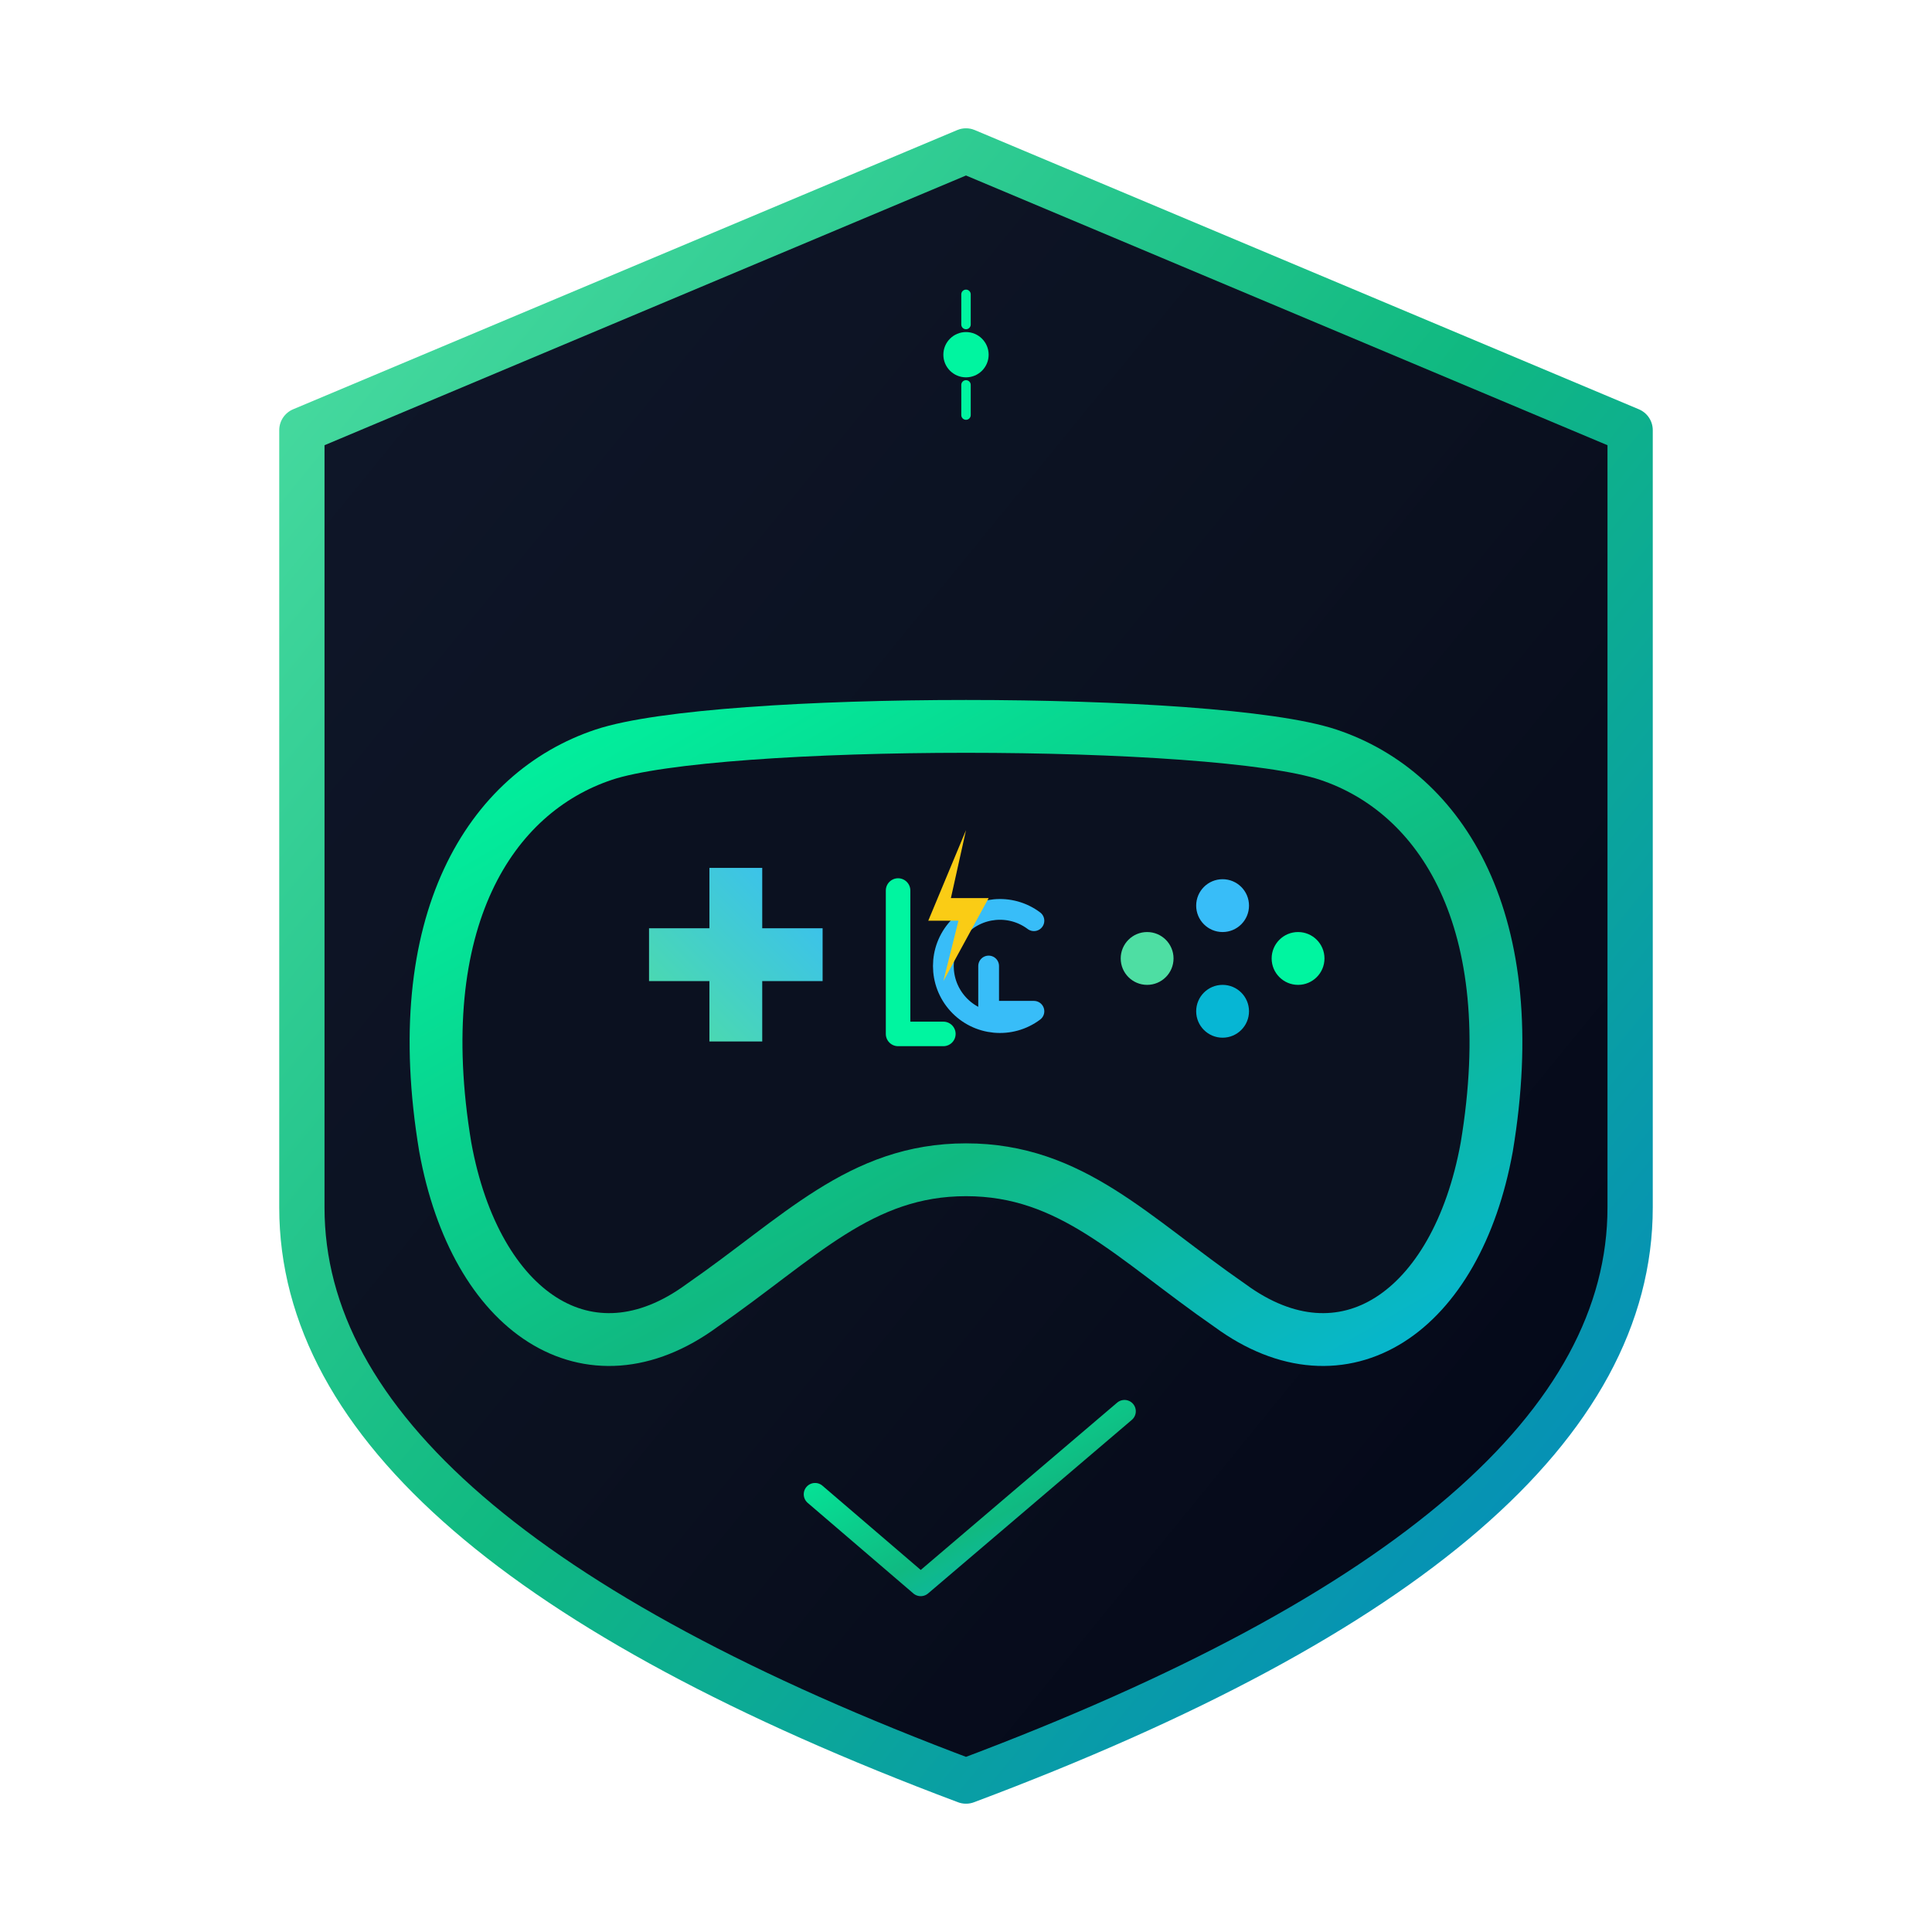
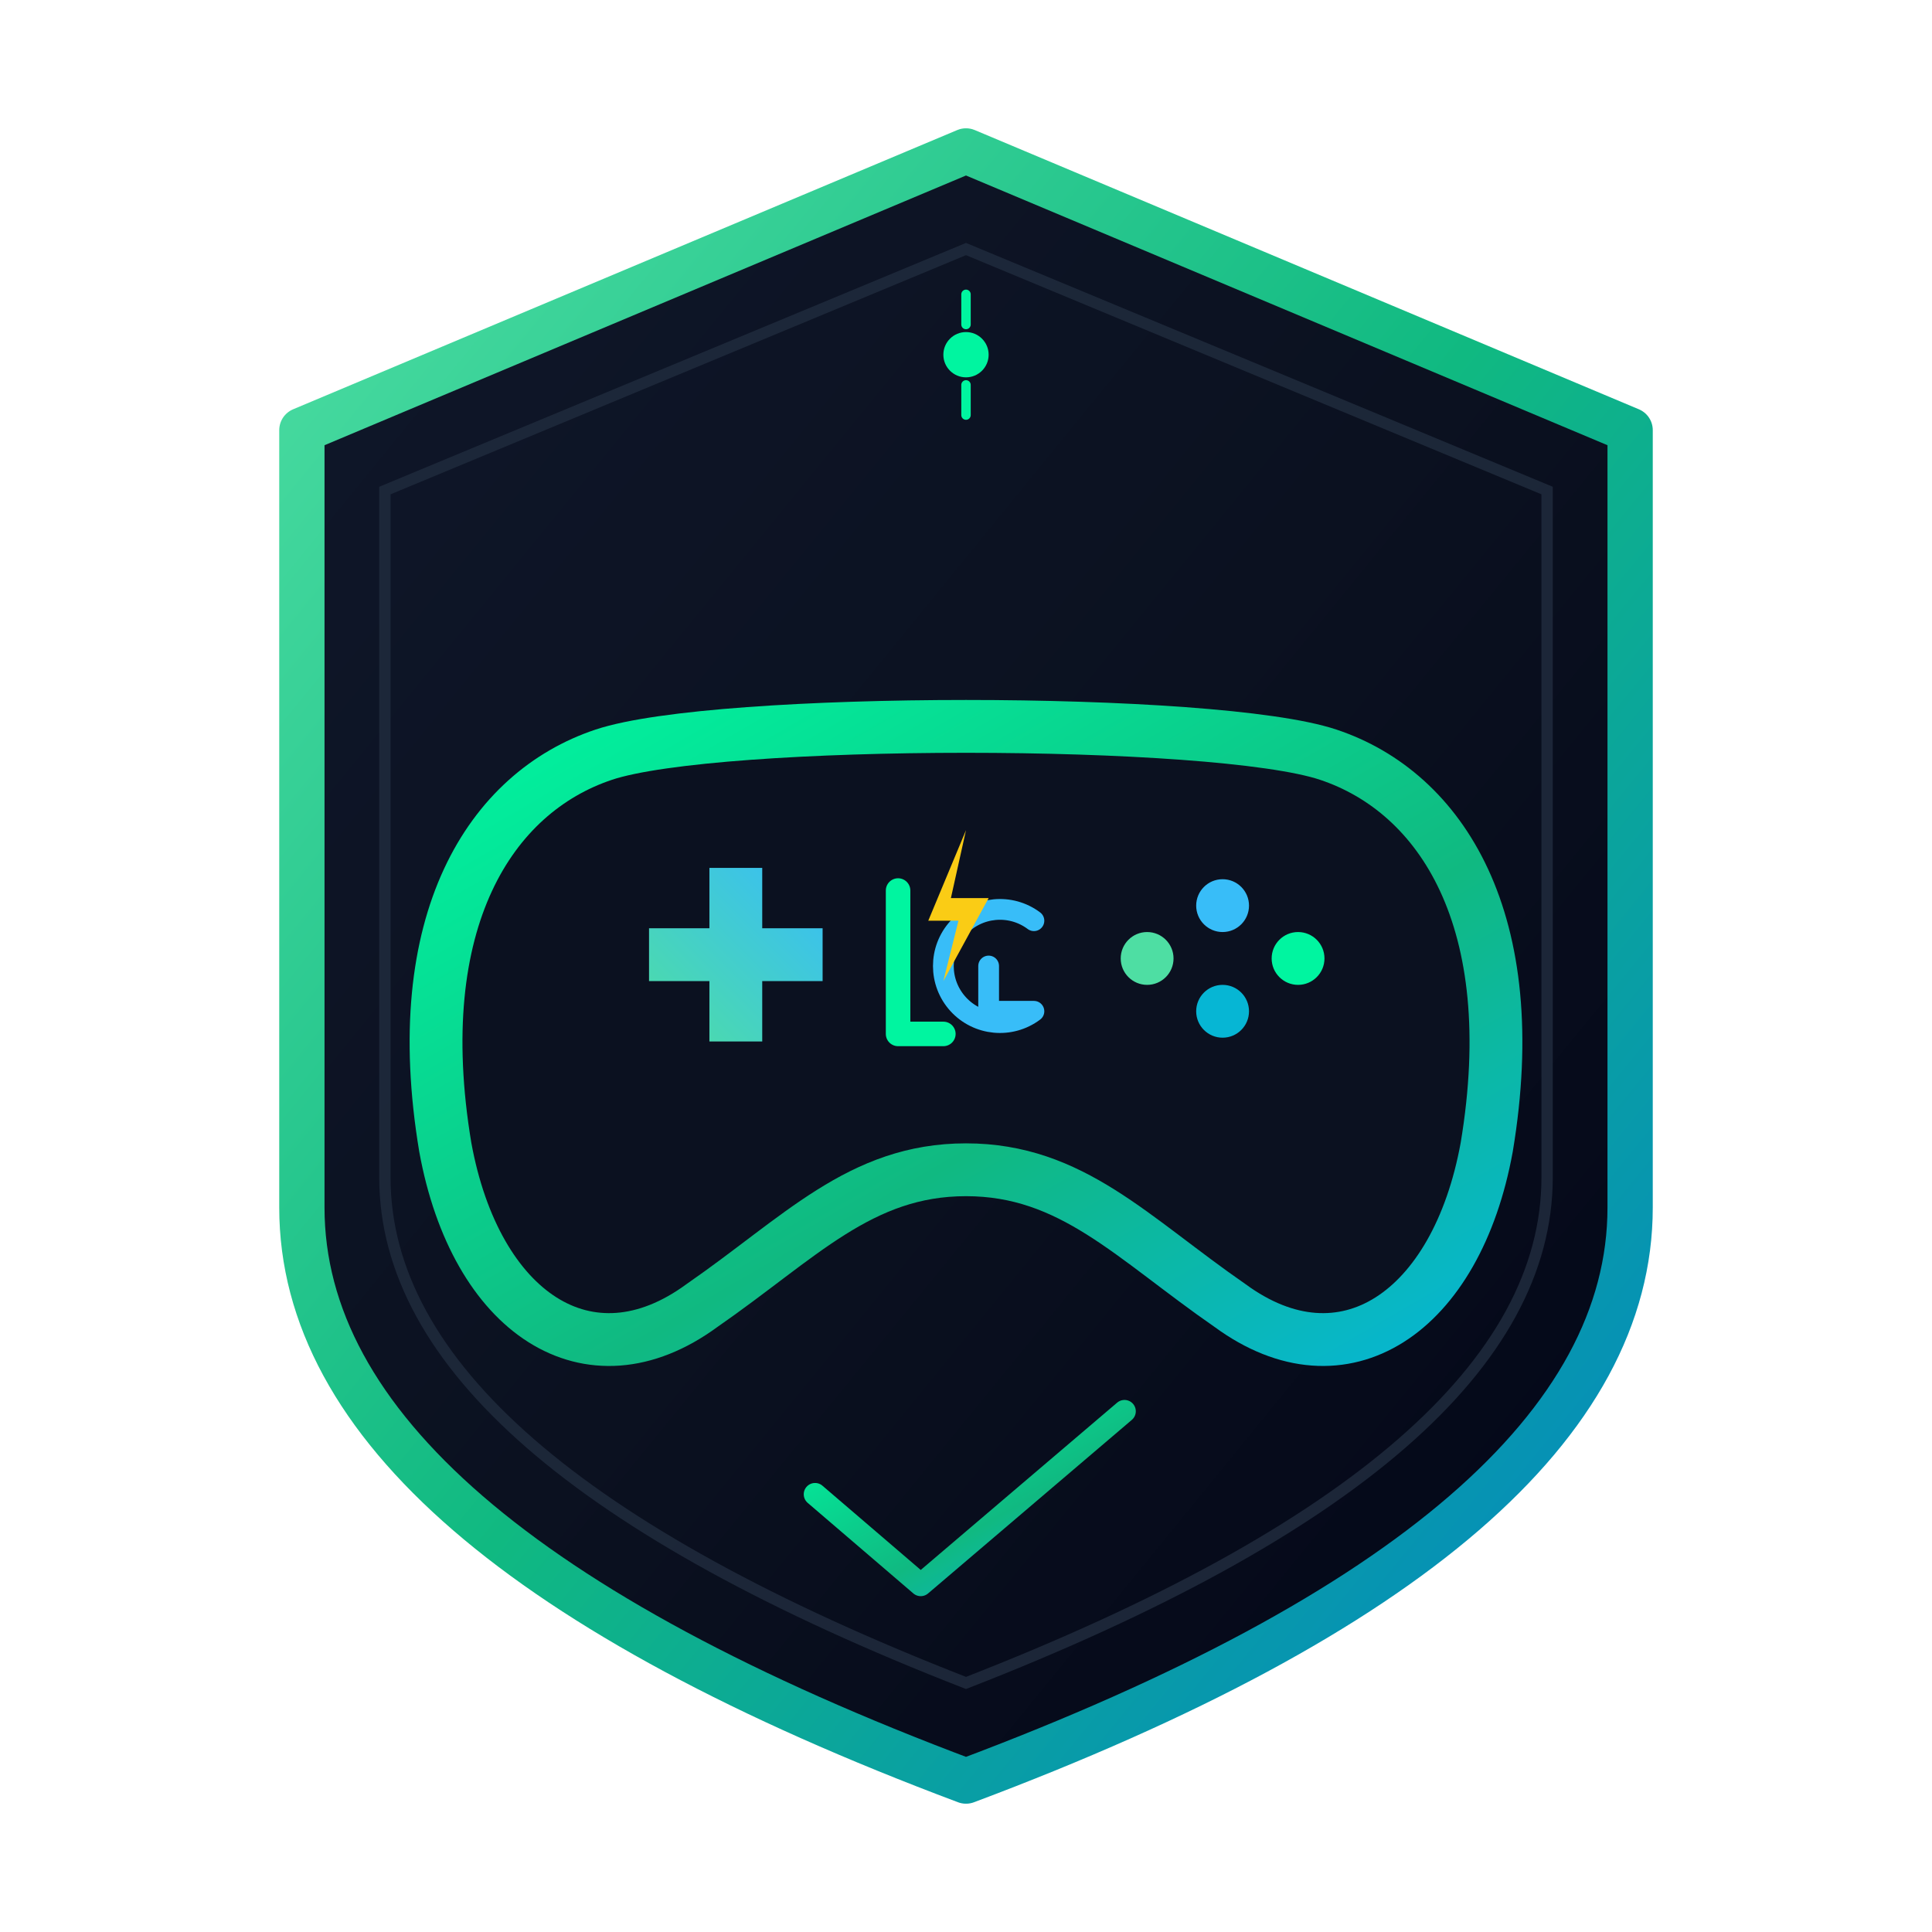
<svg xmlns="http://www.w3.org/2000/svg" viewBox="0 0 512 512" width="100%" height="100%">
  <defs>
    <linearGradient id="bgGrad" x1="0%" y1="0%" x2="100%" y2="100%">
      <stop offset="0%" stop-color="#0f172a" />
      <stop offset="50%" stop-color="#0b1120" />
      <stop offset="100%" stop-color="#020617" />
    </linearGradient>
    <linearGradient id="neonEmerald" x1="0%" y1="0%" x2="100%" y2="100%">
      <stop offset="0%" stop-color="#00f5a0" />
      <stop offset="60%" stop-color="#10b981" />
      <stop offset="100%" stop-color="#06b6d4" />
    </linearGradient>
    <linearGradient id="neonAccent" x1="0%" y1="100%" x2="100%" y2="0%">
      <stop offset="0%" stop-color="#4edea3" />
      <stop offset="100%" stop-color="#38bdf8" />
    </linearGradient>
    <linearGradient id="shieldBorder" x1="0%" y1="0%" x2="100%" y2="100%">
      <stop offset="0%" stop-color="#4edea3" />
      <stop offset="50%" stop-color="#10b981" />
      <stop offset="100%" stop-color="#0284c7" />
    </linearGradient>
  </defs>
-   <path d="M 256,40 L 432,114 L 432,320 Q 432,406 256,472 Q 80,406 80,320 L 80,114 Z" fill="url(#bgGrad)" stroke="url(#shieldBorder)" stroke-width="12" stroke-linejoin="round" />
+   <path d="M 256,40         L 432,114         L 432,320         Q 432,406 256,472         Q 80,406 80,320         L 80,114 Z" fill="url(#bgGrad)" stroke="url(#shieldBorder)" stroke-width="12" stroke-linejoin="round" />
+   <path d="M 256,66         L 410,130         L 410,312         Q 410,386 256,446         Q 102,386 102,312         L 102,130 Z" fill="none" stroke="#1e293b" stroke-width="3" stroke-opacity="0.9" />
  <circle cx="256" cy="94" r="6" fill="#00f5a0" />
  <line x1="256" y1="78" x2="256" y2="86" stroke="#00f5a0" stroke-width="2.5" stroke-linecap="round" />
  <line x1="256" y1="102" x2="256" y2="110" stroke="#00f5a0" stroke-width="2.5" stroke-linecap="round" />
  <g>
-     <path d="M 160,200 C 190,190 322,190 352,200 C 382,210 404,244 394,304 C 386,348 356,368 326,346 C 300,328 284,310 256,310 C 228,310 212,328 186,346 C 156,368 126,348 118,304 C 108,244 130,210 160,200 Z" fill="#0b1120" stroke="url(#neonEmerald)" stroke-width="14" stroke-linejoin="round" />
+     <path d="M 160,200           C 190,190 322,190 352,200           C 382,210 404,244 394,304           C 386,348 356,368 326,346           C 300,328 284,310 256,310           C 228,310 212,328 186,346           C 156,368 126,348 118,304           C 108,244 130,210 160,200 Z" fill="#0b1120" stroke="url(#neonEmerald)" stroke-width="14" stroke-linejoin="round" />
    <path d="M 172,246 h 16 v -16 h 14 v 16 h 16 v 14 h -16 v 16 h -14 v -16 h -16 z" fill="url(#neonAccent)" />
    <circle cx="324" cy="240" r="7" fill="#38bdf8" />
    <circle cx="344" cy="254" r="7" fill="#00f5a0" />
    <circle cx="304" cy="254" r="7" fill="#4edea3" />
    <circle cx="324" cy="268" r="7" fill="#06b6d4" />
-     <path d="M 238,236 L 238,274 L 250,274" stroke="#00f5a0" stroke-width="6.5" stroke-linecap="round" stroke-linejoin="round" fill="none" />
-     <path d="M 274,244 A 15,15 0 1,0 274,268 H 262 V 256" stroke="#38bdf8" stroke-width="5.5" stroke-linecap="round" stroke-linejoin="round" fill="none" />
+     <path d="M 238,236           L 238,274           L 250,274" stroke="#00f5a0" stroke-width="6.5" stroke-linecap="round" stroke-linejoin="round" fill="none" />
+     <path d="M 274,244           A 15,15 0 1,0 274,268           H 262           V 256" stroke="#38bdf8" stroke-width="5.5" stroke-linecap="round" stroke-linejoin="round" fill="none" />
    <polygon points="256,220 252,238 262,238 250,260 254,244 246,244" fill="#facc15" />
  </g>
  <path d="M 216,396 L 244,420 L 298,374" fill="none" stroke="url(#neonEmerald)" stroke-width="6" stroke-linecap="round" stroke-linejoin="round" />
</svg>
